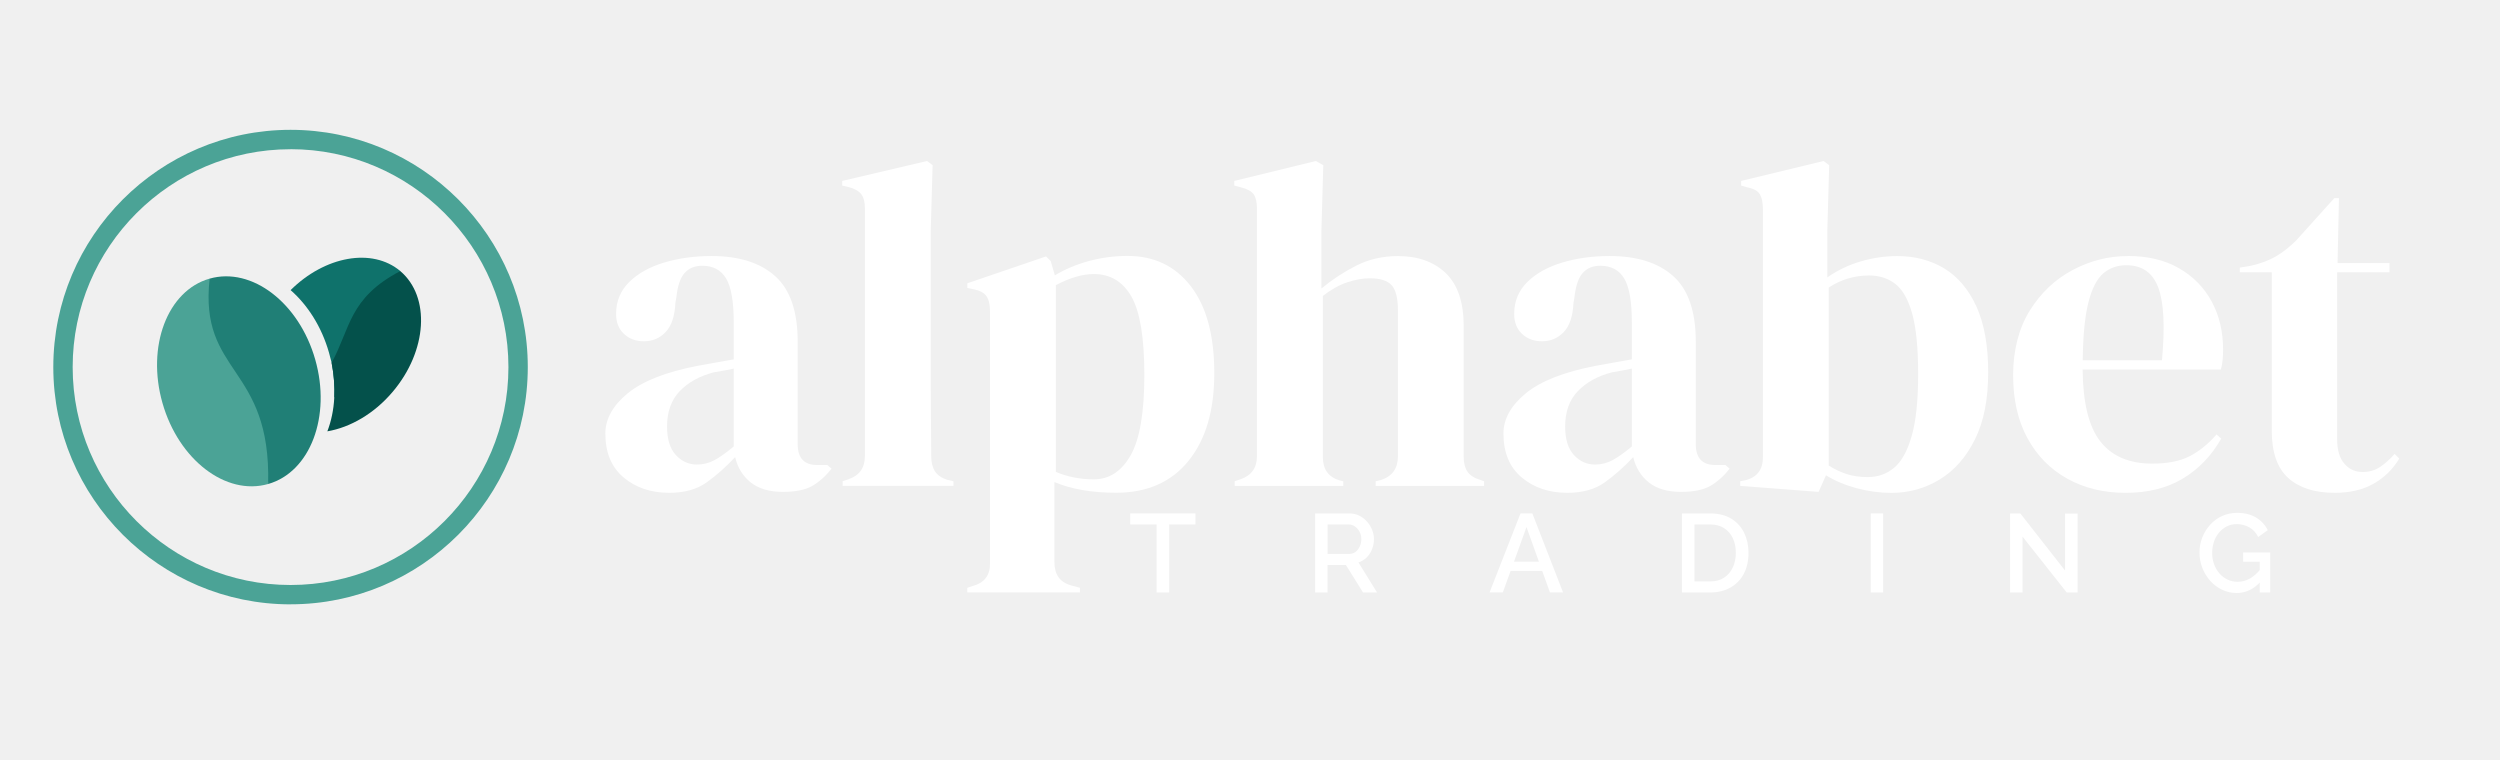
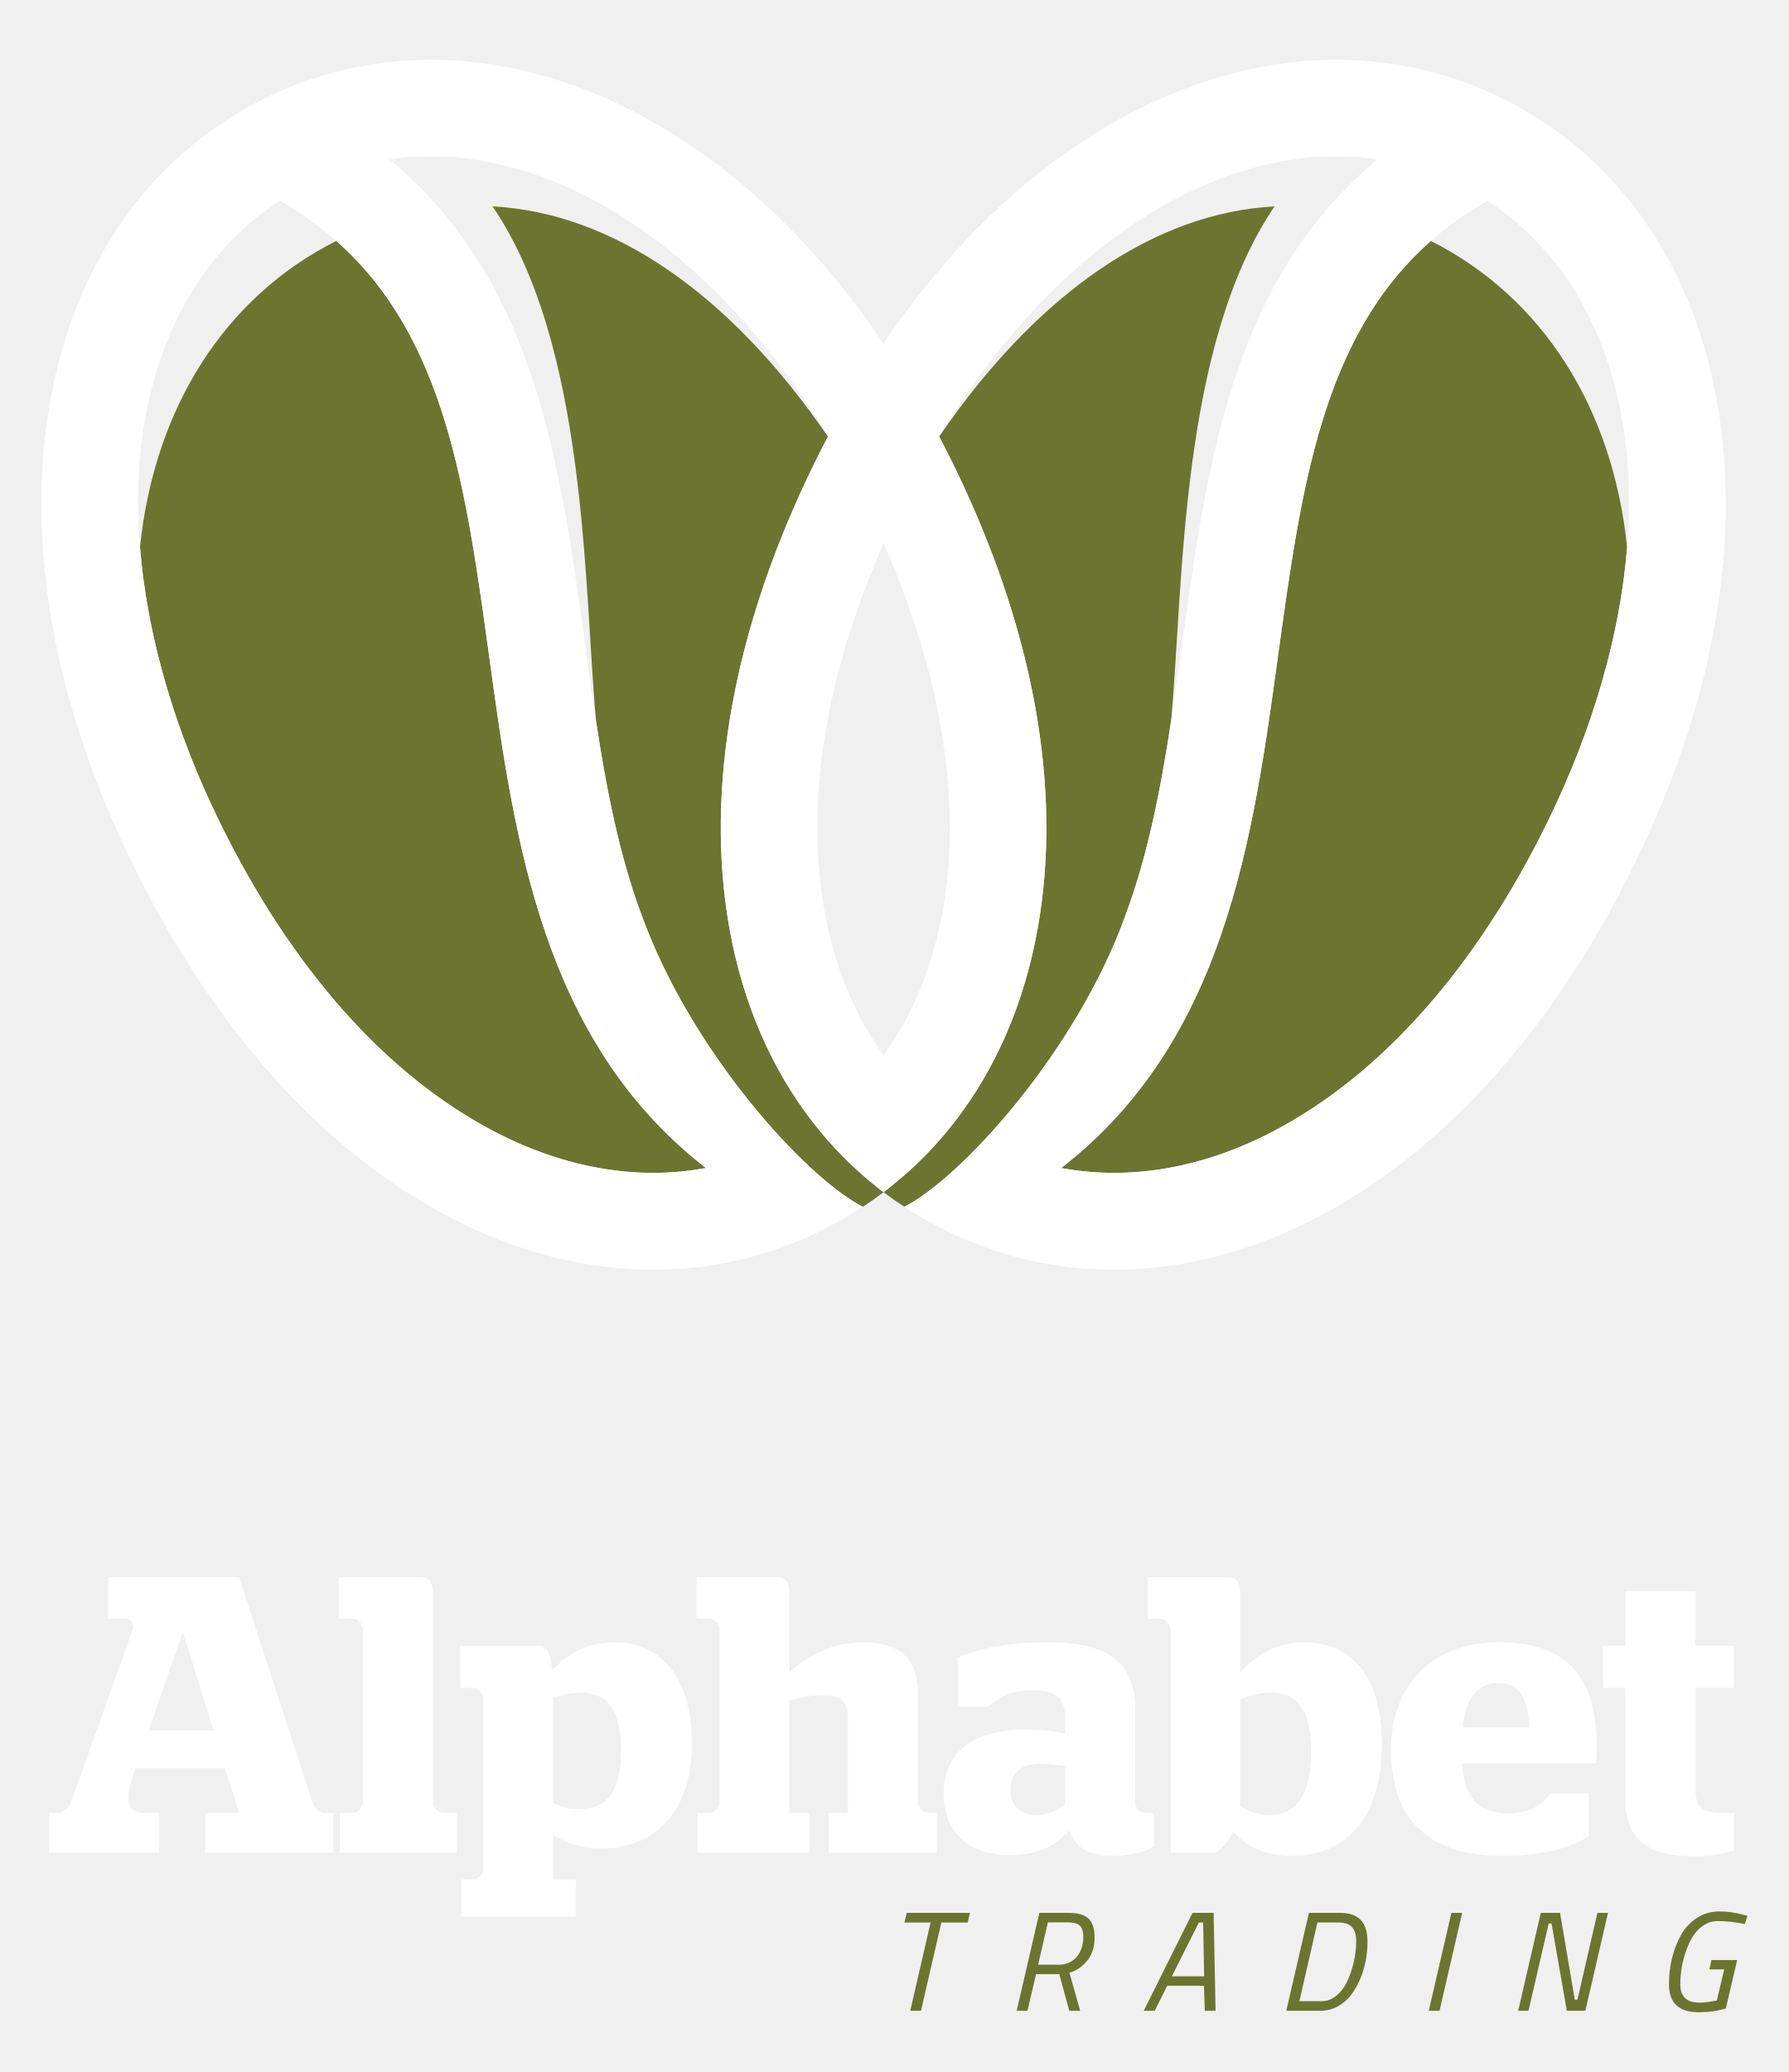
- <svg xmlns="http://www.w3.org/2000/svg" id="Layer_1" data-name="Layer 1" viewBox="0 0 524.36 159.39">
+ <svg xmlns="http://www.w3.org/2000/svg" id="Layer_1" data-name="Layer 1" viewBox="0 0 518.4 600.33">
  <defs>
    <style>
      .cls-1 {
        fill: #fff;
      }

      .cls-2 {
-         fill: #207f76;
-       }
- 
-       .cls-3 {
-         fill: #4ba396;
-       }
- 
-       .cls-4 {
-         fill: #04514b;
-       }
- 
-       .cls-5 {
-         fill: #0f726b;
+         fill: #6b7530;
      }
    </style>
  </defs>
-   <path class="cls-3" d="M60.94,126.76c-27.44,0-49.76-22.32-49.76-49.76S33.5,27.23,60.94,27.23s49.76,22.32,49.76,49.76-22.32,49.76-49.76,49.76Zm0-95.46c-25.2,0-45.7,20.5-45.7,45.7s20.5,45.7,45.7,45.7,45.7-20.5,45.7-45.7S86.14,31.29,60.94,31.29Z" />
-   <path class="cls-3" d="M43.96,58.44c-8.85,2.52-13.27,14.21-9.88,26.1,3.39,11.9,13.31,19.5,22.15,16.98l4.09-11.93-3.06-11.65-13.3-19.5h0Z" />
-   <path class="cls-2" d="M66.12,75.42c3.39,11.9-1.04,23.58-9.88,26.1,.64-25.02-14.51-22.86-12.27-43.08,8.85-2.52,18.77,5.08,22.15,16.98Z" />
+   <path class="cls-2" d="M339.41,208.73c-3.04,20-6.8,39.24-13.34,56.68l.03-.02c-14.28,39.35-47.51,75.87-64.05,84.26-2.06-1.34-4.05-2.75-5.99-4.22h-.01c.27-.21,.54-.42,.8-.63,.08-.05,.16-.11,.24-.18,.19-.14,.36-.3,.55-.45,.02-.02,.05-.04,.07-.05,.29-.24,.57-.46,.85-.69,.13-.11,.25-.21,.38-.31,2.2-1.79,4.34-3.63,6.39-5.57,3.94-3.74,7.6-7.77,10.97-12.08,0-.01-.01-.01-.01-.01,.01-.01,.03-.02,.04-.02,12.15-15.55,20.5-34.67,24.39-56.47,7.26-40.63-1.27-87.24-24.64-134.8-1.28-2.6-2.58-5.17-3.92-7.69,28.54-41.58,62.5-64.85,97.2-66.68-27.38,40.32-26.39,109.2-29.95,148.93Z" />
+   <path class="cls-2" d="M471.53,158.55v.03c-2.04,25.45-9.92,52.84-23.24,79.93-20.73,42.17-48.21,73.07-79.49,89.37-20.47,10.66-41.59,14.21-61.27,10.53,47.5-36.82,55.55-95.35,62.82-148.26,6.72-48.81,12.74-92.54,44.31-120.34,32.42,16.35,52.72,48.49,56.87,88.74Z" />
+   <path class="cls-2" d="M204.58,338.41c-19.68,3.68-40.8,.13-61.27-10.53-31.28-16.3-58.76-47.2-79.49-89.37-13.33-27.11-21.21-54.52-23.25-79.99,4.16-40.25,24.46-72.37,56.87-88.72,31.58,27.8,37.6,71.53,44.32,120.35,7.27,52.91,15.32,111.44,62.82,148.26Z" />
+   <path class="cls-2" d="M256.05,345.42h0s-.01,.01-.01,.01c-1.93,1.47-3.93,2.88-5.98,4.22h-.01c-16.53-8.4-49.74-44.91-64.02-84.25-6.5-17.35-10.26-36.49-13.29-56.37-.01-.01-.01-.03-.01-.05-3.58-39.7-2.53-108.78-29.98-149.18,34.71,1.84,68.66,25.11,97.19,66.7-1.33,2.52-2.63,5.07-3.91,7.67-23.37,47.56-31.9,94.17-24.64,134.8,3.89,21.8,12.25,40.93,24.41,56.48h.01c3.37,4.32,7.03,8.36,10.97,12.1,2.28,2.16,4.65,4.23,7.12,6.18,.37,.3,.74,.6,1.12,.89,.17,.14,.34,.27,.51,.4,.08,.07,.16,.14,.25,.2,.09,.06,.18,.13,.27,.2Z" />
  <g>
-     <path class="cls-1" d="M140.29,103.36c-3.76,0-6.92-1.07-9.48-3.21-2.56-2.14-3.84-5.21-3.84-9.23,0-3.04,1.56-5.85,4.67-8.41,3.11-2.56,8-4.49,14.68-5.78,1.04-.19,2.2-.4,3.5-.63,1.3-.23,2.66-.47,4.08-.73v-7.68c0-4.41-.53-7.5-1.6-9.28-1.07-1.78-2.74-2.67-5.01-2.67-1.56,0-2.79,.5-3.69,1.51-.91,1.01-1.49,2.74-1.75,5.2l-.19,1.07c-.13,2.79-.81,4.83-2.04,6.12-1.23,1.3-2.75,1.94-4.57,1.94-1.69,0-3.08-.52-4.18-1.55-1.1-1.04-1.65-2.43-1.65-4.18,0-2.66,.92-4.89,2.77-6.71,1.85-1.81,4.29-3.17,7.34-4.08,3.04-.91,6.35-1.36,9.91-1.36,5.77,0,10.22,1.41,13.36,4.23,3.14,2.82,4.71,7.4,4.71,13.75v21.48c0,2.92,1.36,4.37,4.08,4.37h2.14l.88,.78c-1.23,1.56-2.58,2.75-4.03,3.6-1.46,.84-3.52,1.26-6.17,1.26-2.85,0-5.1-.67-6.76-1.99-1.65-1.33-2.74-3.09-3.26-5.3-1.94,2.07-3.94,3.84-5.98,5.3-2.04,1.46-4.68,2.19-7.92,2.19Zm5.93-5.93c1.3,0,2.51-.31,3.65-.92,1.13-.62,2.48-1.57,4.03-2.87v-16.33c-.65,.13-1.3,.26-1.94,.39-.65,.13-1.39,.26-2.24,.39-2.98,.78-5.36,2.09-7.14,3.94-1.78,1.85-2.67,4.33-2.67,7.44,0,2.66,.62,4.65,1.85,5.98,1.23,1.33,2.72,1.99,4.47,1.99Z" />
-     <path class="cls-1" d="M176.74,101.9v-.97l1.17-.39c2.33-.78,3.5-2.4,3.5-4.86V43.68c0-1.3-.26-2.28-.78-2.96-.52-.68-1.43-1.18-2.72-1.51l-1.26-.29v-.97l17.79-4.18,1.17,.88-.39,13.61v33.24c0,2.4,.02,4.78,.05,7.14,.03,2.37,.05,4.71,.05,7.05,0,1.3,.26,2.35,.78,3.16,.52,.81,1.39,1.41,2.62,1.8l1.26,.29v.97h-23.23Z" />
-     <path class="cls-1" d="M202.88,124.26v-.97l1.17-.39c2.4-.65,3.6-2.2,3.6-4.67v-52.88c0-1.42-.24-2.49-.73-3.21-.49-.71-1.38-1.2-2.67-1.46l-1.36-.29v-.97l16.52-5.64,.97,.97,.87,3.01c2.14-1.3,4.52-2.3,7.14-3.01,2.62-.71,5.33-1.07,8.12-1.07,5.57,0,9.99,2.12,13.27,6.37,3.27,4.24,4.91,10.32,4.91,18.22s-1.8,13.9-5.39,18.37c-3.6,4.47-8.67,6.71-15.21,6.71-5.12,0-9.43-.75-12.93-2.24v16.82c0,2.59,1.17,4.21,3.5,4.86l1.85,.49v.97h-23.62Zm26.54-23.72c3.24,0,5.81-1.68,7.73-5.05,1.91-3.37,2.87-8.97,2.87-16.82s-.91-13.33-2.72-16.48c-1.81-3.14-4.44-4.71-7.87-4.71-2.4,0-5.05,.78-7.97,2.33v39.17c2.46,1.04,5.12,1.56,7.97,1.56Z" />
-     <path class="cls-1" d="M258.97,101.9v-.97l1.17-.39c2.33-.78,3.5-2.4,3.5-4.86V43.78c0-1.36-.23-2.36-.68-3.01-.45-.65-1.33-1.13-2.62-1.46l-1.46-.39v-.97l17.11-4.18,1.56,.88-.39,13.71v12.15c2.27-1.88,4.71-3.48,7.34-4.81,2.62-1.33,5.52-1.99,8.7-1.99,4.21,0,7.56,1.2,10.06,3.6,2.49,2.4,3.74,6.09,3.74,11.08v27.41c0,1.3,.26,2.33,.78,3.11,.52,.78,1.42,1.36,2.72,1.75l.78,.29v.97h-22.74v-.97l1.17-.29c2.33-.78,3.5-2.43,3.5-4.96v-30.52c0-2.59-.44-4.37-1.31-5.35-.87-.97-2.41-1.46-4.62-1.46-1.43,0-2.98,.28-4.67,.83-1.69,.55-3.4,1.51-5.15,2.87v33.83c0,2.53,1.17,4.15,3.5,4.86l.78,.19v.97h-22.74Z" />
-     <path class="cls-1" d="M328.66,103.36c-3.76,0-6.92-1.07-9.48-3.21-2.56-2.14-3.84-5.21-3.84-9.23,0-3.04,1.56-5.85,4.67-8.41,3.11-2.56,8-4.49,14.68-5.78,1.04-.19,2.2-.4,3.5-.63,1.3-.23,2.66-.47,4.08-.73v-7.68c0-4.41-.53-7.5-1.6-9.28-1.07-1.78-2.74-2.67-5.01-2.67-1.56,0-2.79,.5-3.69,1.51-.91,1.01-1.49,2.74-1.75,5.2l-.19,1.07c-.13,2.79-.81,4.83-2.04,6.12-1.23,1.3-2.75,1.94-4.57,1.94-1.69,0-3.08-.52-4.18-1.55-1.1-1.04-1.65-2.43-1.65-4.18,0-2.66,.92-4.89,2.77-6.71,1.85-1.81,4.29-3.17,7.34-4.08,3.04-.91,6.35-1.36,9.91-1.36,5.77,0,10.22,1.41,13.36,4.23,3.14,2.82,4.71,7.4,4.71,13.75v21.48c0,2.92,1.36,4.37,4.08,4.37h2.14l.88,.78c-1.23,1.56-2.58,2.75-4.03,3.6-1.46,.84-3.52,1.26-6.17,1.26-2.85,0-5.1-.67-6.76-1.99-1.65-1.33-2.74-3.09-3.26-5.3-1.94,2.07-3.94,3.84-5.98,5.3-2.04,1.46-4.68,2.19-7.92,2.19Zm5.93-5.93c1.3,0,2.51-.31,3.65-.92,1.13-.62,2.48-1.57,4.03-2.87v-16.33c-.65,.13-1.3,.26-1.94,.39-.65,.13-1.39,.26-2.24,.39-2.98,.78-5.36,2.09-7.14,3.94-1.78,1.85-2.67,4.33-2.67,7.44,0,2.66,.62,4.65,1.85,5.98,1.23,1.33,2.72,1.99,4.47,1.99Z" />
-     <path class="cls-1" d="M381.43,103.17l-16.43-1.26v-.97l.97-.19c2.53-.58,3.79-2.2,3.79-4.86V43.88c0-1.36-.21-2.4-.63-3.11-.42-.71-1.28-1.2-2.58-1.46l-1.36-.39v-.97l17.3-4.18,1.17,.88-.39,13.71v9.82c2.14-1.49,4.47-2.61,7-3.35,2.53-.74,5.09-1.12,7.68-1.12,3.69,0,6.96,.86,9.82,2.58,2.85,1.72,5.1,4.37,6.76,7.97,1.65,3.6,2.48,8.21,2.48,13.85s-.92,10.32-2.77,14.04c-1.85,3.73-4.31,6.53-7.39,8.41-3.08,1.88-6.46,2.82-10.16,2.82-2.4,0-4.81-.33-7.24-.97-2.43-.65-4.58-1.56-6.46-2.72l-1.56,3.5Zm10.4-3.11c2.07,0,3.89-.65,5.44-1.94,1.56-1.29,2.79-3.51,3.69-6.66,.91-3.14,1.36-7.47,1.36-12.98s-.42-9.75-1.26-12.73c-.84-2.98-2.03-5.05-3.55-6.22-1.52-1.17-3.35-1.75-5.49-1.75-3.05,0-5.87,.84-8.46,2.53v37.33c1.23,.78,2.49,1.38,3.79,1.8,1.3,.42,2.79,.63,4.47,.63Z" />
-     <path class="cls-1" d="M446.26,53.69c4.21,0,7.81,.86,10.79,2.58,2.98,1.72,5.26,4.05,6.85,7,1.59,2.95,2.38,6.3,2.38,10.06,0,.71-.03,1.44-.1,2.19-.07,.75-.19,1.41-.39,1.99h-28.97c.06,7,1.31,12.04,3.74,15.11,2.43,3.08,6.04,4.62,10.84,4.62,3.24,0,5.86-.52,7.87-1.55,2.01-1.04,3.89-2.56,5.64-4.57l.97,.88c-2.01,3.56-4.68,6.35-8.02,8.36-3.34,2.01-7.34,3.01-12,3.01s-8.68-.99-12.25-2.96c-3.56-1.98-6.35-4.81-8.36-8.5-2.01-3.69-3.01-8.1-3.01-13.22s1.17-9.83,3.5-13.56c2.33-3.73,5.33-6.56,8.99-8.5,3.66-1.94,7.5-2.92,11.52-2.92Zm-.29,1.94c-1.88,0-3.48,.57-4.81,1.7-1.33,1.13-2.37,3.14-3.11,6.03-.75,2.88-1.15,6.95-1.21,12.2h16.62c.65-7.06,.39-12.15-.78-15.26-1.17-3.11-3.4-4.67-6.71-4.67Z" />
-     <path class="cls-1" d="M489.61,103.36c-4.15,0-7.37-1.04-9.67-3.11-2.3-2.07-3.45-5.38-3.45-9.91V57.1h-6.71v-.97l2.33-.39c2.01-.45,3.74-1.1,5.2-1.94,1.46-.84,2.9-1.98,4.33-3.4l7.97-8.84h.97l-.29,13.61h10.89v1.94h-10.98v34.99c0,2.27,.5,3.99,1.51,5.15,1,1.17,2.28,1.75,3.84,1.75,1.36,0,2.56-.34,3.6-1.02,1.04-.68,2.07-1.6,3.11-2.77l.97,.97c-1.3,2.2-3.08,3.95-5.35,5.25-2.27,1.3-5.02,1.94-8.26,1.94Z" />
+     <path class="cls-2" d="M262.1,557.02l.66-2.79h18.33l-.66,2.79h-7.63l-5.9,25.58h-3.12l5.9-25.58h-7.58Z" />
+     <path class="cls-2" d="M309.83,554.23c2.49,0,4.34,.53,5.56,1.6,1.22,1.07,1.82,2.95,1.82,5.64s-.73,4.91-2.19,6.66c-1.46,1.75-3.16,2.9-5.1,3.44l3.12,11.03h-3.16l-2.91-10.62h-6.72l-2.5,10.62h-3.12l6.56-28.37h8.65Zm4.1,6.93c0-1.53-.34-2.61-1.03-3.24-.68-.63-1.82-.94-3.4-.94h-5.82l-2.83,12.26h6.03c2.13,0,3.84-.75,5.12-2.26,1.28-1.5,1.93-3.44,1.93-5.82Z" />
+     <path class="cls-2" d="M331.44,582.6l14.15-28.37h6.11l.57,28.37h-3.12l-.25-7.26h-10.62l-3.65,7.26h-3.2Zm15.99-25.58l-7.83,15.58h9.35l-.29-15.58h-1.23Z" />
+     <path class="cls-2" d="M382.56,582.6h-9.8l6.56-28.37h9.1c2.6,0,4.56,.67,5.88,2.01,1.33,1.34,1.99,3.48,1.99,6.44,0,3.8-.71,7.38-2.13,10.74-.74,1.75-1.63,3.3-2.67,4.65-1.04,1.35-2.33,2.45-3.87,3.28-1.54,.83-3.23,1.25-5.06,1.25Zm8.02-8.88c.78-1.76,1.38-3.61,1.8-5.54,.42-1.93,.64-3.83,.64-5.7s-.41-3.25-1.23-4.14c-.82-.89-2.15-1.33-3.98-1.33h-6.03l-5.21,22.8h6.44c1.61,0,3.08-.57,4.41-1.72,1.33-1.15,2.38-2.6,3.16-4.37Z" />
+     <path class="cls-2" d="M414.05,582.6l6.56-28.37h3.12l-6.56,28.37h-3.12Z" />
+     <path class="cls-2" d="M439.96,582.6l6.56-28.37h5.58l4.26,25.13h.78l5.78-25.13h3.07l-6.56,28.37h-5.37l-4.43-25.3h-.82l-5.86,25.3h-2.99Z" />
+     <path class="cls-2" d="M492.24,583.01c-5.71,0-8.57-2.68-8.57-8.04s1.16-10.17,3.48-14.35c1.15-2.05,2.69-3.7,4.61-4.94,1.93-1.24,4.09-1.87,6.5-1.87s4.66,.33,7.01,.98l1.15,.29-.78,2.38c-2.73-.57-5.33-.86-7.79-.86-1.48,0-2.83,.39-4.06,1.17s-2.26,1.8-3.07,3.08c-.82,1.27-1.52,2.73-2.09,4.37-1.12,3.06-1.68,6.33-1.68,9.8s1.87,5.21,5.62,5.21c1.2,0,2.61-.16,4.22-.49l.74-.12,2.13-9.02h-4.3l.61-2.71h7.46l-3.28,14.02c-2.41,.74-5.04,1.11-7.91,1.11Z" />
  </g>
  <g>
-     <path class="cls-1" d="M250.74,110h-5.51v14.26h-2.64v-14.26h-5.53v-2.31h13.68v2.31Z" />
-     <path class="cls-1" d="M275.84,124.26v-16.57h7.21c.75,0,1.43,.16,2.05,.47,.62,.31,1.16,.72,1.62,1.24,.46,.51,.82,1.09,1.07,1.73,.26,.64,.39,1.29,.39,1.96,0,.73-.13,1.43-.4,2.1-.26,.67-.64,1.25-1.13,1.73-.49,.48-1.06,.83-1.72,1.05l3.9,6.3h-2.94l-3.6-5.77h-3.85v5.77h-2.61Zm2.61-8.08h4.58c.48,0,.91-.14,1.28-.42s.67-.66,.89-1.13,.33-.99,.33-1.55-.12-1.09-.37-1.55c-.25-.46-.57-.83-.97-1.11-.4-.28-.83-.42-1.3-.42h-4.44v6.19Z" />
-     <path class="cls-1" d="M318.93,107.68h2.47l6.44,16.57h-2.75l-1.62-4.5h-6.63l-1.63,4.5h-2.78l6.49-16.57Zm3.85,10.13l-2.61-7.26-2.62,7.26h5.23Z" />
-     <path class="cls-1" d="M352.78,124.26v-16.57h5.88c1.79,0,3.28,.37,4.48,1.11,1.2,.74,2.1,1.74,2.7,2.99,.6,1.25,.9,2.64,.9,4.17,0,1.68-.33,3.14-.99,4.39-.66,1.25-1.6,2.21-2.81,2.89-1.21,.69-2.64,1.03-4.27,1.03h-5.88Zm11.3-8.31c0-1.17-.21-2.2-.64-3.09-.43-.89-1.04-1.59-1.84-2.1-.8-.51-1.78-.76-2.93-.76h-3.27v11.95h3.27c1.17,0,2.15-.26,2.95-.79,.8-.53,1.41-1.25,1.83-2.15,.42-.9,.63-1.92,.63-3.06Z" />
-     <path class="cls-1" d="M392.37,124.26v-16.57h2.61v16.57h-2.61Z" />
-     <path class="cls-1" d="M424.21,112.54v11.72h-2.61v-16.57h2.15l9.38,11.98v-11.95h2.64v16.55h-2.29l-9.27-11.72Z" />
-     <path class="cls-1" d="M469.14,124.38c-1.09,0-2.11-.23-3.06-.68-.95-.45-1.78-1.07-2.49-1.87s-1.26-1.7-1.66-2.71-.6-2.08-.6-3.22,.2-2.2,.6-3.2,.95-1.88,1.66-2.66,1.54-1.39,2.5-1.82,2-.65,3.14-.65c1.57,0,2.9,.33,3.98,.99s1.89,1.54,2.44,2.63l-2.01,1.45c-.44-.9-1.05-1.58-1.86-2.03-.8-.45-1.68-.68-2.63-.68-.78,0-1.49,.16-2.12,.49s-1.19,.77-1.65,1.34c-.46,.57-.81,1.21-1.04,1.94s-.35,1.48-.35,2.28c0,.84,.13,1.63,.4,2.36,.26,.73,.64,1.37,1.12,1.93,.48,.55,1.05,.98,1.7,1.29,.65,.31,1.36,.47,2.12,.47,.9,0,1.76-.23,2.58-.69,.82-.46,1.58-1.15,2.3-2.07v2.66c-1.45,1.63-3.14,2.45-5.09,2.45Zm4.83-6.56h-3.48v-1.94h5.67v8.38h-2.19v-6.44Z" />
+     <path class="cls-1" d="M14.23,525.29h2.17c1.94,0,3.53-1.37,4.33-3.53l17.67-49.48c.68-1.71-.34-3.31-2.05-3.31h-5.02v-11.97h37.96l21.32,65.44c.46,1.48,2.28,2.85,3.65,2.85h2.39v11.51H59.49v-11.51h9.8l-4.1-13h-25.88l-.91,2.74c-2.28,6.61-1.71,10.26,3.76,10.26h3.99v11.51H14.23v-11.51Zm47.65-23.94l-8.78-28.16h-.23l-9.8,28.16h18.81Z" />
+     <path class="cls-1" d="M98.47,525.29h3.88c1.25,0,2.85-1.6,2.85-2.85v-50.5c0-1.25-1.6-2.96-2.85-2.96h-4.22v-11.97h24.17c2.05,0,3.19,1.6,3.19,4.33v61.1c0,1.25,1.6,2.85,2.85,2.85h4.1v11.51h-33.97v-11.51Z" />
+     <path class="cls-1" d="M133.7,544.56h3.53c1.25,0,2.85-1.6,2.85-2.85v-49.7c0-1.14-1.6-2.96-2.85-2.96h-3.88v-12.2h22.91c1.94,0,3.19,1.48,3.76,7.07,4.45-4.67,10.03-8.09,18.01-8.09,11.4,0,22.46,7.64,22.46,29.41s-12.77,30.32-25.76,30.32c-6.61,0-11.06-1.6-14.48-4.1v13.11h6.61v10.72h-33.17v-10.72Zm46.28-37.51c0-13.45-5.47-16.64-11.86-16.64-2.39,0-5.24,.68-7.87,1.48v30.32c2.05,1.25,4.45,1.94,7.75,1.94,6.04,0,11.97-2.85,11.97-17.1Z" />
+     <path class="cls-1" d="M202.21,525.29h3.53c1.25,0,2.74-1.71,2.74-2.85v-50.62c0-1.14-1.48-2.85-2.74-2.85h-3.88v-11.97h23.71c2.05,0,3.19,1.6,3.19,4.33v23.26c5.36-5.13,12.77-8.78,21.77-8.78,8.21,0,15.5,3.31,15.5,14.71v31.92c0,1.25,1.6,2.85,2.85,2.85h2.62v11.51h-31.35v-11.51h5.59v-27.36c0-5.36-2.17-6.73-7.64-6.73-3.08,0-6.38,.68-9.35,1.48v32.6h5.81v11.51h-32.38v-11.51Z" />
+     <path class="cls-1" d="M309.83,530.31c-4.45,5.24-10.03,7.18-17.33,7.18-10.72,0-19.04-5.81-19.04-17.56,0-13,9.58-18.81,23.48-18.81,4.79,0,8.09,.34,11.74,1.14v-4.9c0-5.24-2.85-7.64-9.46-7.64s-10.15,2.51-12.88,4.79h-8.78v-14.36c5.93-2.39,14.25-4.33,26.22-4.33,16.99,0,25.19,5.59,25.19,19.38v27.25c0,1.25,1.48,2.85,2.74,2.85h2.74v9.69c-2.85,1.71-6.95,2.74-11.97,2.74-7.3,0-11.06-2.74-12.65-7.41Zm-1.14-7.64v-10.94c-2.17-.46-4.67-.68-7.07-.68-5.47,0-8.78,2.28-8.78,7.41s3.08,7.41,7.52,7.41c3.31,0,5.93-1.14,8.32-3.19Z" />
+     <path class="cls-1" d="M357.37,530.65c-1.71,3.31-4.1,6.16-5.59,6.16h-12.54v-64.86c0-1.25-1.6-2.96-2.85-2.96h-3.76v-11.97h23.71c1.94,0,3.08,1.6,3.08,4.33v23.14c4.56-4.9,10.26-8.66,18.7-8.66,11.29,0,22.34,7.18,22.34,29.75s-12.08,32.15-25.65,32.15c-8.78,0-13.91-2.96-17.44-7.07Zm22.57-23.26c0-13.91-5.47-16.99-11.74-16.99-2.74,0-5.93,.8-8.78,1.82v31.01c2.17,1.6,4.79,2.62,8.55,2.62,6.04,0,11.97-3.53,11.97-18.47Z" />
+     <path class="cls-1" d="M403.08,507.16c0-19.27,12.2-31.35,31.24-31.35s28.39,9.35,28.39,29.98c0,2.39-.23,4.45-.23,5.13h-38.87c.8,10.03,5.02,14.48,13.34,14.48,6.84,0,9.69-2.39,12.43-5.81h11.06v12.43c-5.13,3.08-12.31,5.7-25.42,5.7-21.89,0-31.92-11.74-31.92-30.55Zm40.13-6.73c-.57-9.23-3.19-12.77-8.89-12.77s-9.46,3.65-10.49,12.77h19.38Z" />
+     <path class="cls-1" d="M471.02,521.07v-32.03h-6.5v-12.2h6.5v-15.85h20.29v15.85h11.17v12.2h-11.17v29.07c0,5.93,2.05,7.18,7.98,7.18h3.19v10.94c-2.74,.8-6.27,1.6-11.4,1.6-12.31,0-20.06-3.65-20.06-16.76Z" />
  </g>
-   <path class="cls-5" d="M83.97,56.86l-7.98,19.92-5.87,6.63c.1-2.34-.07-4.82-.56-7.32-.17-.69-.36-1.42-.56-2.14-1.55-5.44-4.49-9.99-8.05-13.1,7.19-7.12,17.09-8.97,23.02-3.99Z" />
-   <path class="cls-4" d="M82.38,82.16c-3.89,4.62-8.94,7.49-13.72,8.31,.82-2.14,1.32-4.52,1.45-7.06,.1-2.34-.07-4.82-.56-7.32,3.96-7.19,3.6-13.59,14.41-19.23,6.37,5.41,5.67,16.72-1.58,25.3Z" />
+   <g>
+     <path class="cls-1" d="M276.29,325.46s.01,0,.01,.01c.01-.01,.02-.02,.03-.03-.01,0-.03,0-.04,.02Z" />
+     <path class="cls-1" d="M247.94,351c-3.19,2-6.5,3.85-9.93,5.53-.4,.2-.8,.39-1.2,.58-.06-.03-.12-.05-.18-.08,.86-.39,1.72-.8,2.58-1.22,3.01-1.47,5.92-3.08,8.73-4.81Z" />
+     <g>
+       <path class="cls-1" d="M276.33,325.44s-.02,.02-.03,.03c0-.01-.01-.01-.01-.01,.01-.01,.03-.02,.04-.02Z" />
+       <path class="cls-1" d="M275.47,357.04c-.06,.02-.11,.05-.17,.07-.4-.19-.8-.38-1.2-.58-3.43-1.69-6.75-3.53-9.94-5.53,2.8,1.73,5.71,3.34,8.72,4.81,.86,.42,1.72,.83,2.59,1.23Z" />
+     </g>
+     <g>
+       <path class="cls-1" d="M256.05,345.42c-.09-.07-.18-.14-.27-.2,.09,.07,.17,.14,.26,.21h.02c.27-.21,.53-.41,.79-.63-.26,.21-.53,.42-.8,.62Z" />
+       <path class="cls-1" d="M497.68,116.92c-5.04-29.03-17.73-53.32-36.6-70.77-6.38-5.91-13.48-11.04-21.23-15.31-1.48-.81-2.98-1.59-4.5-2.34-1.24-.61-2.49-1.2-3.75-1.75-5.29-2.36-10.7-4.27-16.2-5.75-1.84-.49-3.68-.93-5.54-1.32-.93-.2-1.86-.38-2.79-.56-1.86-.34-3.73-.63-5.61-.88-4.7-.61-9.46-.92-14.24-.92-8.64,0-17.39,1-26.15,2.99-1.25,.29-2.51,.59-3.76,.92-.63,.16-1.25,.33-1.88,.5-1.25,.35-2.5,.71-3.75,1.1-8.14,2.51-16.26,5.87-24.29,10.09-26.99,14.18-51.22,36.88-71.33,66.59-20.12-29.71-44.35-52.41-71.34-66.59-8.03-4.22-16.15-7.58-24.29-10.09-1.25-.39-2.5-.75-3.75-1.1-.63-.17-1.26-.34-1.89-.5-1.25-.33-2.5-.63-3.75-.92-8.77-1.99-17.51-2.99-26.15-2.99-4.78,0-9.54,.3-14.24,.92-1.88,.25-3.75,.54-5.61,.88-.93,.18-1.86,.36-2.79,.56-1.85,.39-3.7,.83-5.54,1.32-5.5,1.48-10.91,3.39-16.2,5.75-1.26,.55-2.51,1.14-3.75,1.75-1.52,.75-3.02,1.53-4.5,2.34-7.75,4.27-14.85,9.4-21.23,15.31-18.87,17.45-31.56,41.74-36.6,70.77-7.11,40.89,1.29,87.21,24.26,133.94,23.38,47.56,55.08,82.78,91.69,101.85,19.39,10.1,39.39,15.17,58.9,15.17,16.4,0,32.47-3.58,47.53-10.77-.06-.03-.12-.05-.18-.08,.86-.39,1.72-.8,2.58-1.22,3.01-1.47,5.92-3.08,8.73-4.81,.7-.44,1.39-.88,2.08-1.33,.01,0,.02-.01,.03-.02-16.53-8.4-49.74-44.91-64.02-84.25-6.5-17.35-10.26-36.49-13.29-56.37-.01-.01-.01-.03-.01-.05-1.14-7.46-2.18-15.03-3.23-22.64-4.47-32.48-9.09-66.07-22.41-94.95-5.38-11.66-11.92-21.97-19.7-30.99-.77-.9-1.55-1.79-2.37-2.67-1.64-1.81-3.35-3.56-5.11-5.26-2.25-2.19-4.59-4.27-7.01-6.27,3.96-.6,7.96-.89,11.98-.89,40.83,0,84.07,29.84,115.1,81.12-.01,.02-.02,.05-.04,.07-1.33,2.52-2.63,5.07-3.91,7.67-23.37,47.56-31.9,94.17-24.64,134.8,3.89,21.8,12.25,40.93,24.41,56.48h.01c3.37,4.32,7.03,8.36,10.97,12.1,2.28,2.16,4.65,4.23,7.12,6.18,.37,.3,.74,.6,1.12,.89,.17,.14,.34,.27,.51,.4,.08,.07,.16,.14,.25,.2,.09,.06,.18,.13,.27,.2,.27-.2,.54-.41,.8-.62,.08-.05,.16-.11,.24-.18,.19-.14,.36-.3,.55-.45,.02-.02,.05-.04,.07-.05,.29-.24,.57-.46,.85-.69,.13-.11,.25-.21,.38-.31,2.2-1.79,4.34-3.63,6.39-5.57,3.94-3.74,7.6-7.77,10.97-12.08,0-.01-.01-.01-.01-.01,.01-.01,.03-.02,.04-.02,12.15-15.55,20.5-34.67,24.39-56.47,7.26-40.63-1.27-87.24-24.64-134.8-1.28-2.6-2.58-5.17-3.92-7.69-.01-.02-.02-.03-.03-.05,31.03-51.28,74.27-81.12,115.1-81.12,4.02,0,8.02,.29,11.98,.89-2.43,2-4.77,4.09-7.02,6.27-1.76,1.7-3.46,3.45-5.1,5.26-.82,.88-1.61,1.77-2.38,2.67-7.77,9.02-14.31,19.33-19.69,30.99-13.32,28.88-17.94,62.47-22.41,94.95-1.04,7.53-2.07,15.01-3.2,22.39-3.04,20-6.8,39.24-13.34,56.68l.03-.02c-14.28,39.35-47.51,75.87-64.05,84.26,.03,.02,.06,.04,.09,.06,.67,.44,1.34,.87,2.02,1.29,2.8,1.73,5.71,3.34,8.72,4.81,.86,.42,1.72,.83,2.59,1.23-.06,.02-.11,.05-.17,.07,15.06,7.19,31.13,10.77,47.53,10.77,19.51,0,39.51-5.07,58.9-15.17,36.61-19.07,68.31-54.29,91.69-101.85,22.97-46.73,31.37-93.05,24.26-133.94ZM141.76,190.15c7.27,52.91,15.32,111.44,62.82,148.26-19.68,3.68-40.8,.13-61.27-10.53-31.28-16.3-58.76-47.2-79.49-89.37-13.33-27.11-21.21-54.52-23.25-79.99-1.03-12.86-.57-25.23,1.44-36.81,4.88-28.14,18.63-50.35,39.06-63.52,6.12,3.47,11.54,7.35,16.37,11.61,31.58,27.8,37.6,71.53,44.32,120.35Zm131.4,73.9c-2.78,15.56-8.39,29.31-16.43,40.72-.22,.32-.45,.63-.68,.94-.22-.31-.45-.62-.67-.94-8.04-11.41-13.65-25.16-16.43-40.72-5.66-31.7,.25-68.34,17.11-106.57,16.85,38.23,22.76,74.87,17.1,106.57Zm198.37-105.5v.03c-2.04,25.45-9.92,52.84-23.24,79.93-20.73,42.17-48.21,73.07-79.49,89.37-20.47,10.66-41.59,14.21-61.27,10.53,47.5-36.82,55.55-95.35,62.82-148.26,6.72-48.81,12.74-92.54,44.31-120.34,4.83-4.27,10.26-8.15,16.38-11.62,20.43,13.17,34.18,35.38,39.06,63.52,2.01,11.59,2.48,23.97,1.43,36.84Z" />
+       <path class="cls-1" d="M276.29,325.46s.01,0,.01,.01c.01-.01,.02-.02,.03-.03-.01,0-.03,0-.04,.02Z" />
+     </g>
+   </g>
</svg>
